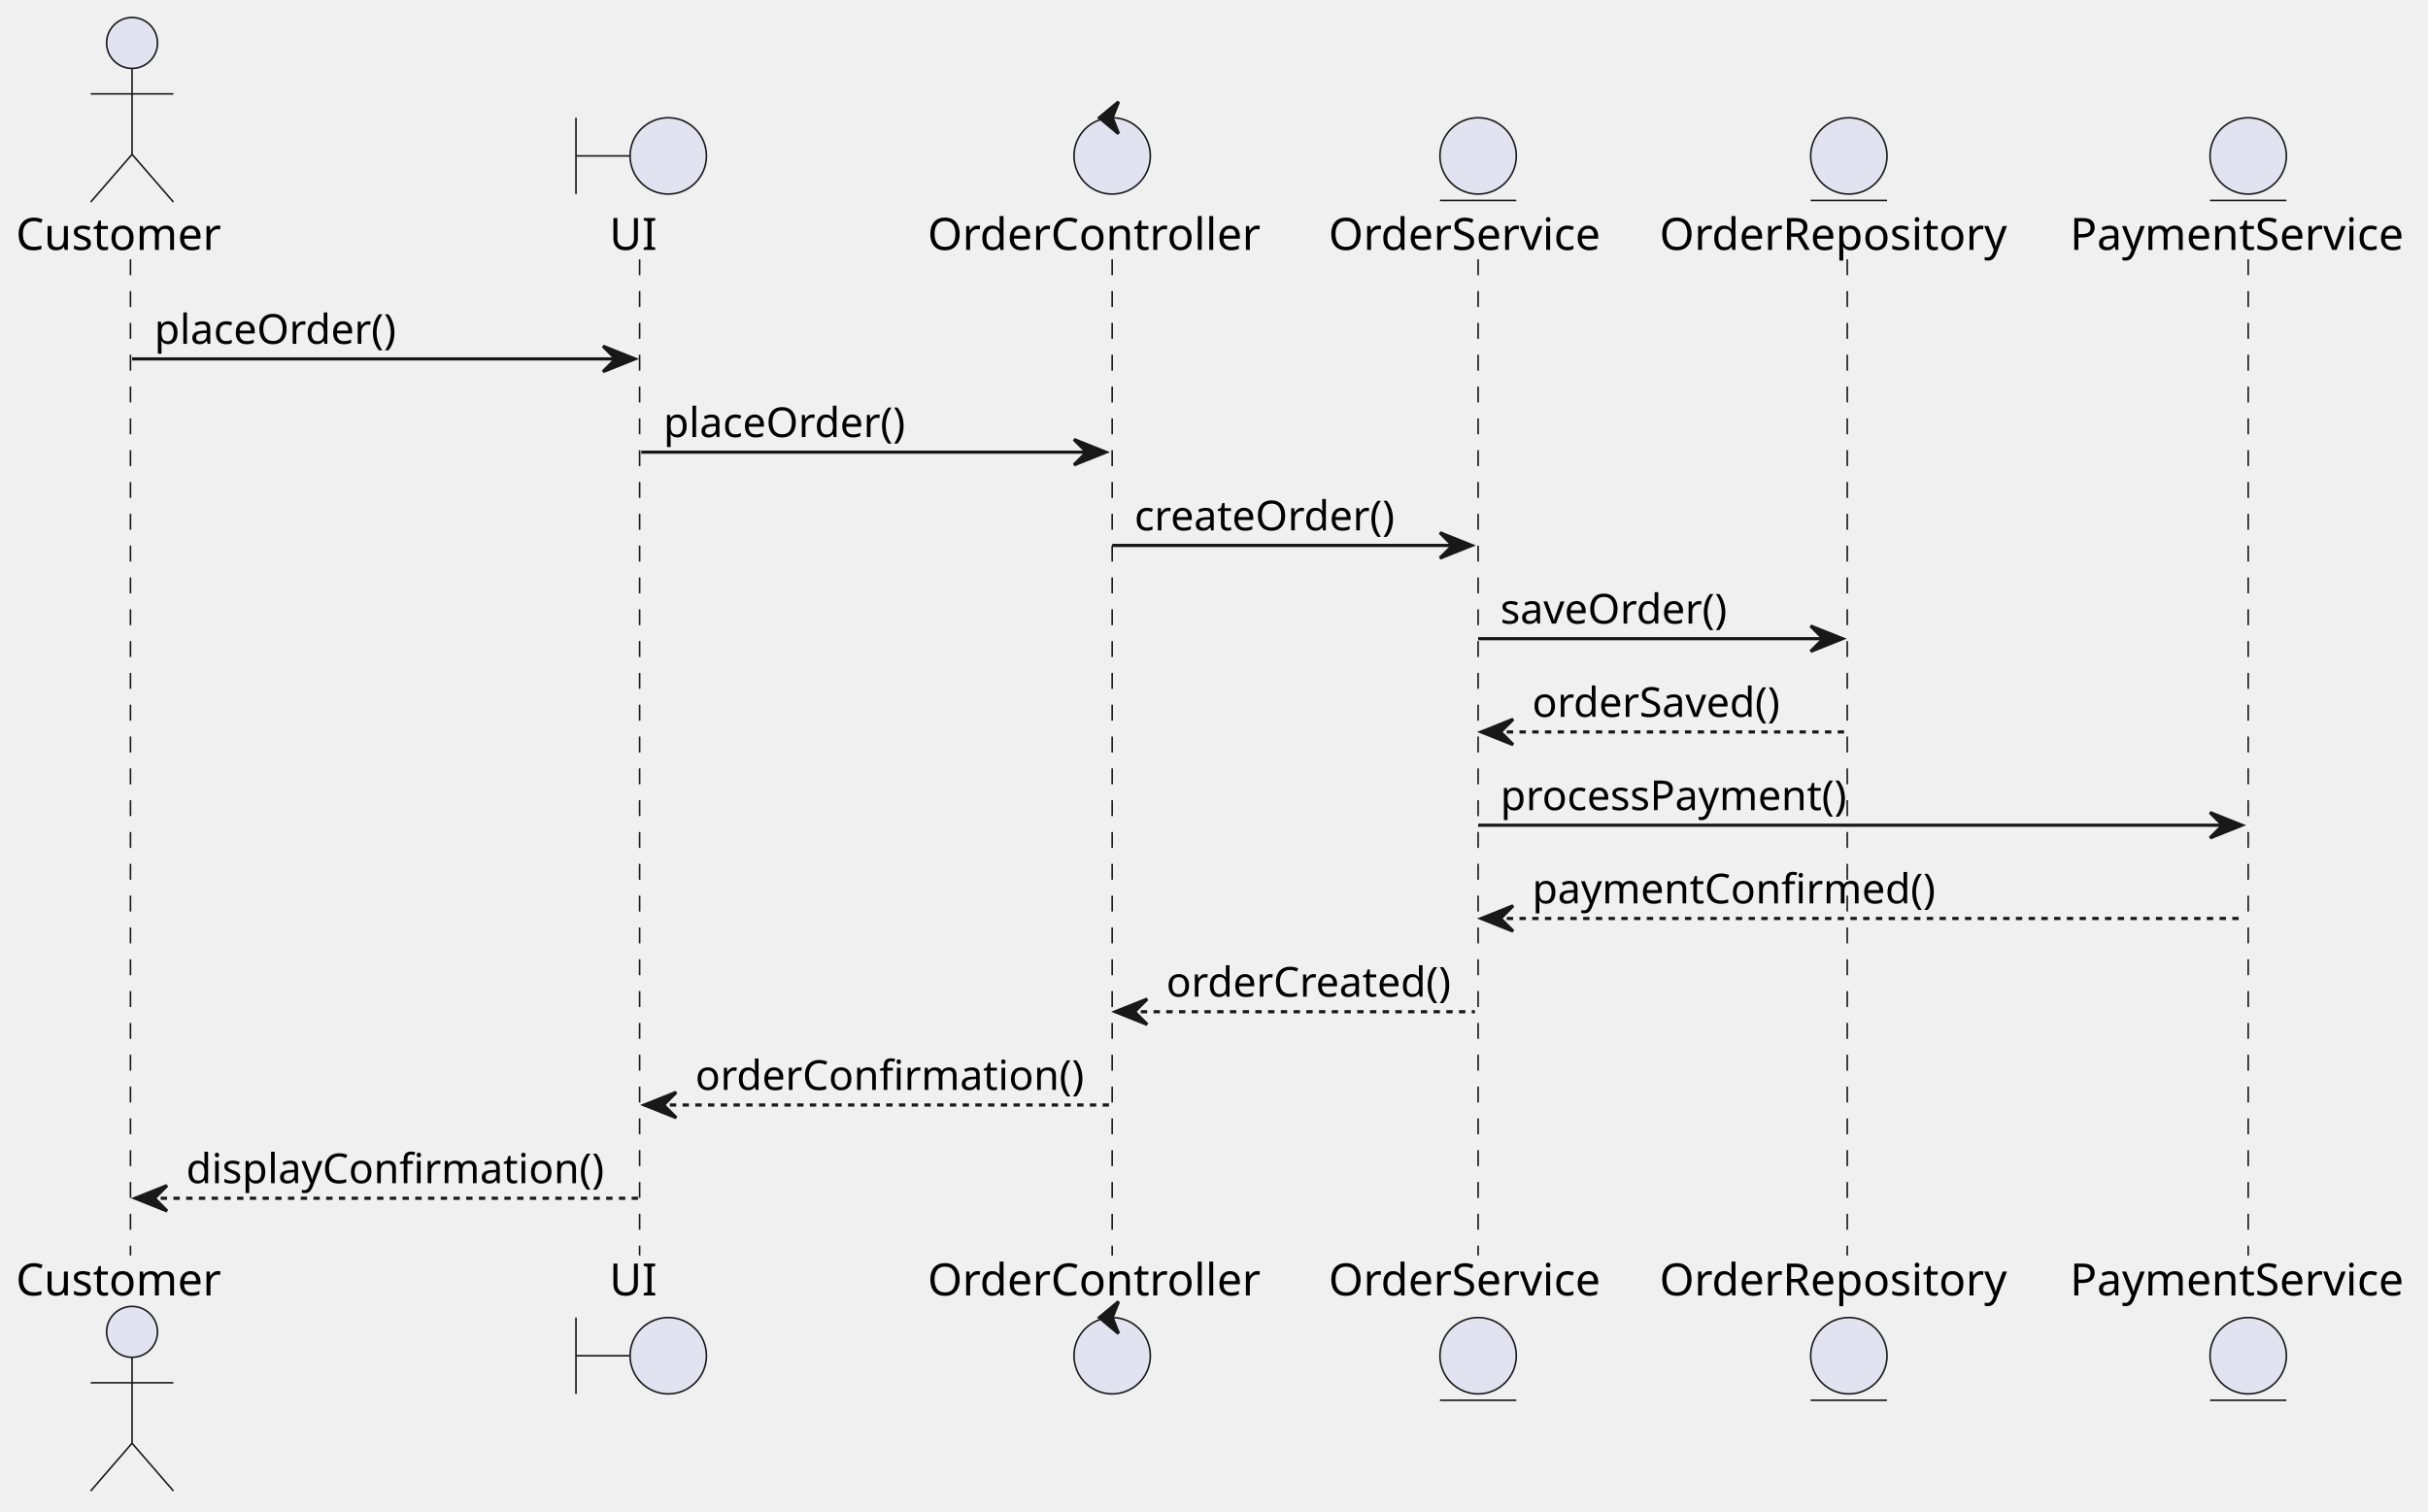
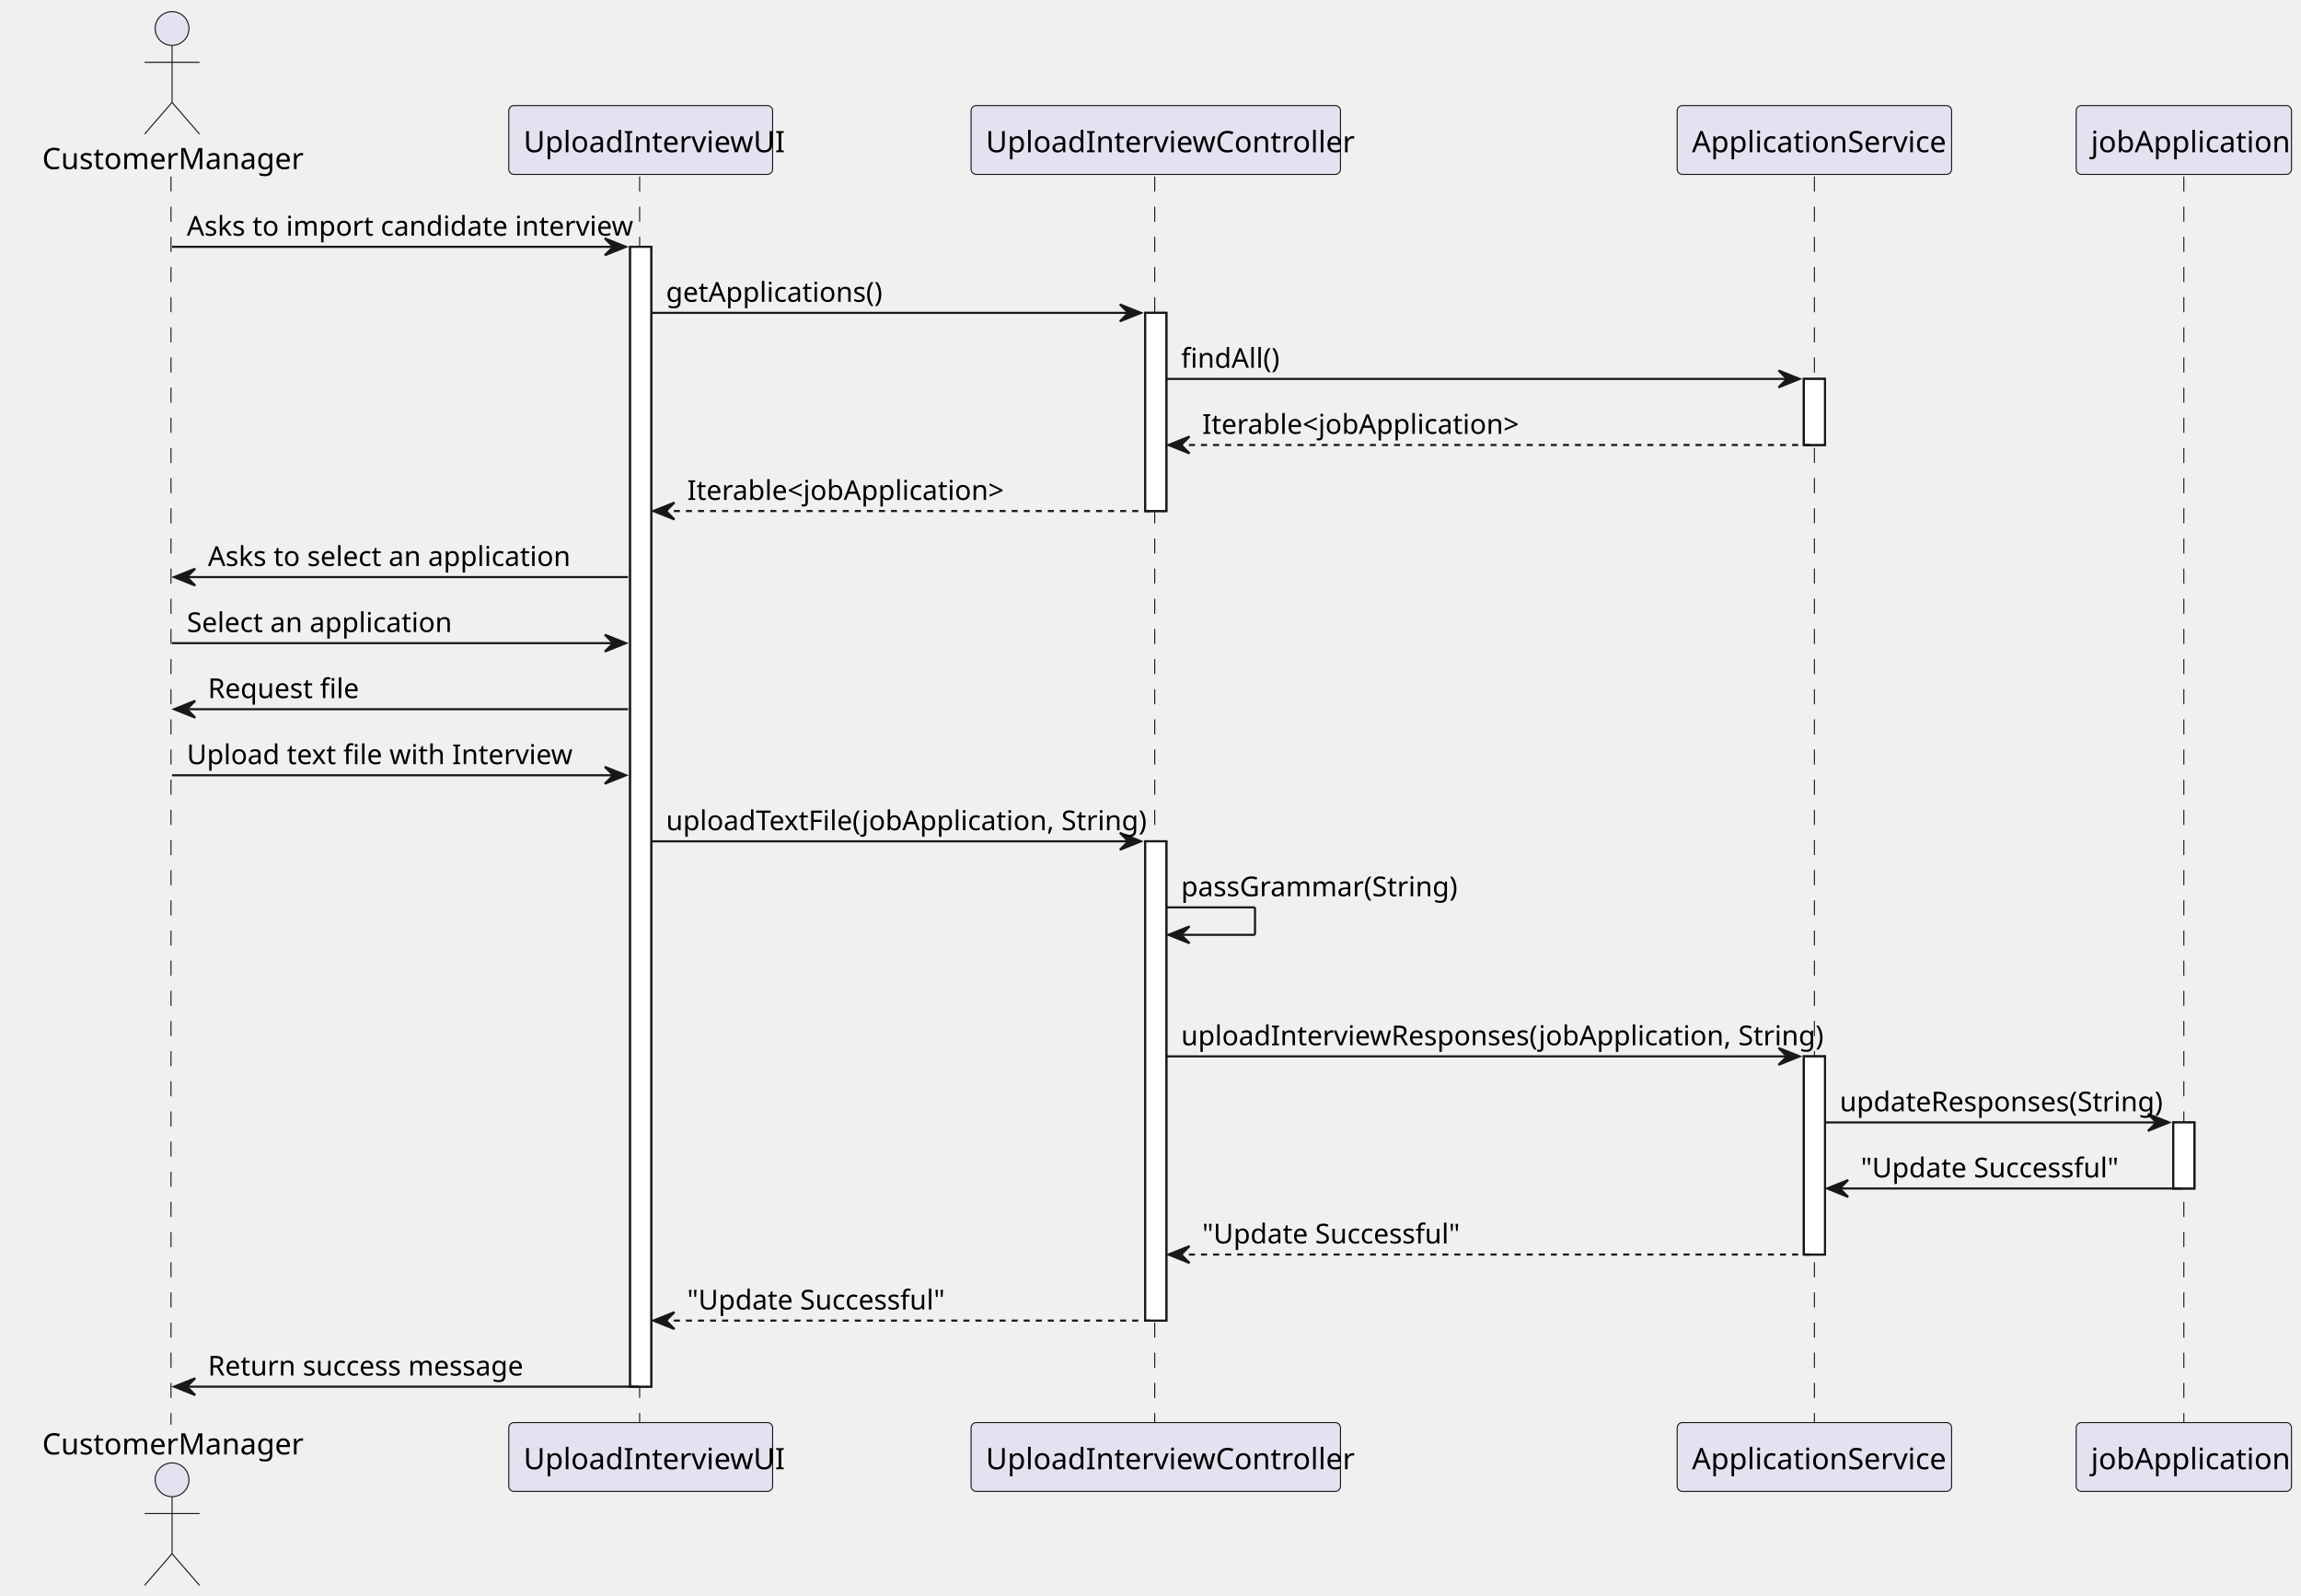
- <svg xmlns="http://www.w3.org/2000/svg" contentStyleType="text/css" height="475px" preserveAspectRatio="none" style="width:763px;height:475px;background:#FFFFFF;" version="1.1" viewBox="0 0 763 475" width="763px" zoomAndPan="magnify">
+ <svg xmlns="http://www.w3.org/2000/svg" contentStyleType="text/css" height="529.9px" preserveAspectRatio="none" style="width:763px;height:529px;background:#FFFFFF;" version="1.1" viewBox="0 0 763 529" width="763.7px" zoomAndPan="magnify">
  <defs />
  <g>
-     <line style="stroke:#181818;stroke-width:0.5;stroke-dasharray:5.0,5.0;" x1="41" x2="41" y1="81.488" y2="394.594" />
-     <line style="stroke:#181818;stroke-width:0.5;stroke-dasharray:5.0,5.0;" x1="201" x2="201" y1="81.488" y2="394.594" />
-     <line style="stroke:#181818;stroke-width:0.5;stroke-dasharray:5.0,5.0;" x1="349.5" x2="349.5" y1="81.488" y2="394.594" />
-     <line style="stroke:#181818;stroke-width:0.5;stroke-dasharray:5.0,5.0;" x1="464.5" x2="464.5" y1="81.488" y2="394.594" />
-     <line style="stroke:#181818;stroke-width:0.5;stroke-dasharray:5.0,5.0;" x1="580.5" x2="580.5" y1="81.488" y2="394.594" />
-     <line style="stroke:#181818;stroke-width:0.5;stroke-dasharray:5.0,5.0;" x1="706.5" x2="706.5" y1="81.488" y2="394.594" />
-     <text fill="#000000" font-family="sans-serif" font-size="14" lengthAdjust="spacing" textLength="67" x="5" y="78.535">Customer</text>
-     <ellipse cx="41.5" cy="13.5" fill="#E2E2F0" rx="8" ry="8" style="stroke:#181818;stroke-width:0.5;" />
-     <path d="M41.5,21.5 L41.5,48.5 M28.5,29.5 L54.5,29.5 M41.5,48.5 L28.5,63.5 M41.5,48.5 L54.5,63.5 " fill="none" style="stroke:#181818;stroke-width:0.5;" />
-     <text fill="#000000" font-family="sans-serif" font-size="14" lengthAdjust="spacing" textLength="67" x="5" y="407.129">Customer</text>
-     <ellipse cx="41.5" cy="418.582" fill="#E2E2F0" rx="8" ry="8" style="stroke:#181818;stroke-width:0.5;" />
-     <path d="M41.5,426.582 L41.5,453.582 M28.5,434.582 L54.5,434.582 M41.5,453.582 L28.5,468.582 M41.5,453.582 L54.5,468.582 " fill="none" style="stroke:#181818;stroke-width:0.5;" />
-     <text fill="#000000" font-family="sans-serif" font-size="14" lengthAdjust="spacing" textLength="14" x="191.5" y="78.535">UI</text>
-     <path d="M181,37 L181,61 M181,49 L198,49 " fill="none" style="stroke:#181818;stroke-width:0.5;" />
-     <ellipse cx="210" cy="49" fill="#E2E2F0" rx="12" ry="12" style="stroke:#181818;stroke-width:0.5;" />
-     <text fill="#000000" font-family="sans-serif" font-size="14" lengthAdjust="spacing" textLength="14" x="191.5" y="407.129">UI</text>
-     <path d="M181,414.082 L181,438.082 M181,426.082 L198,426.082 " fill="none" style="stroke:#181818;stroke-width:0.5;" />
-     <ellipse cx="210" cy="426.082" fill="#E2E2F0" rx="12" ry="12" style="stroke:#181818;stroke-width:0.5;" />
-     <text fill="#000000" font-family="sans-serif" font-size="14" lengthAdjust="spacing" textLength="110" x="291.5" y="78.535">OrderController</text>
-     <ellipse cx="349.5" cy="49" fill="#E2E2F0" rx="12" ry="12" style="stroke:#181818;stroke-width:0.5;" />
-     <polygon fill="#181818" points="345.5,37,351.5,32,349.5,37,351.5,42,345.5,37" style="stroke:#181818;stroke-width:1.0;" />
-     <text fill="#000000" font-family="sans-serif" font-size="14" lengthAdjust="spacing" textLength="110" x="291.5" y="407.129">OrderController</text>
-     <ellipse cx="349.5" cy="426.082" fill="#E2E2F0" rx="12" ry="12" style="stroke:#181818;stroke-width:0.5;" />
-     <polygon fill="#181818" points="345.5,414.082,351.5,409.082,349.5,414.082,351.5,419.082,345.5,414.082" style="stroke:#181818;stroke-width:1.0;" />
-     <text fill="#000000" font-family="sans-serif" font-size="14" lengthAdjust="spacing" textLength="88" x="417.5" y="78.535">OrderService</text>
-     <ellipse cx="464.5" cy="49" fill="#E2E2F0" rx="12" ry="12" style="stroke:#181818;stroke-width:0.5;" />
-     <line style="stroke:#181818;stroke-width:0.5;" x1="452.5" x2="476.5" y1="63" y2="63" />
-     <text fill="#000000" font-family="sans-serif" font-size="14" lengthAdjust="spacing" textLength="88" x="417.5" y="407.129">OrderService</text>
-     <ellipse cx="464.5" cy="426.082" fill="#E2E2F0" rx="12" ry="12" style="stroke:#181818;stroke-width:0.5;" />
-     <line style="stroke:#181818;stroke-width:0.5;" x1="452.5" x2="476.5" y1="440.082" y2="440.082" />
-     <text fill="#000000" font-family="sans-serif" font-size="14" lengthAdjust="spacing" textLength="113" x="521.5" y="78.535">OrderRepository</text>
-     <ellipse cx="581" cy="49" fill="#E2E2F0" rx="12" ry="12" style="stroke:#181818;stroke-width:0.5;" />
-     <line style="stroke:#181818;stroke-width:0.5;" x1="569" x2="593" y1="63" y2="63" />
-     <text fill="#000000" font-family="sans-serif" font-size="14" lengthAdjust="spacing" textLength="113" x="521.5" y="407.129">OrderRepository</text>
-     <ellipse cx="581" cy="426.082" fill="#E2E2F0" rx="12" ry="12" style="stroke:#181818;stroke-width:0.5;" />
-     <line style="stroke:#181818;stroke-width:0.5;" x1="569" x2="593" y1="440.082" y2="440.082" />
-     <text fill="#000000" font-family="sans-serif" font-size="14" lengthAdjust="spacing" textLength="106" x="650.5" y="78.535">PaymentService</text>
-     <ellipse cx="706.5" cy="49" fill="#E2E2F0" rx="12" ry="12" style="stroke:#181818;stroke-width:0.5;" />
-     <line style="stroke:#181818;stroke-width:0.5;" x1="694.5" x2="718.5" y1="63" y2="63" />
-     <text fill="#000000" font-family="sans-serif" font-size="14" lengthAdjust="spacing" textLength="106" x="650.5" y="407.129">PaymentService</text>
-     <ellipse cx="706.5" cy="426.082" fill="#E2E2F0" rx="12" ry="12" style="stroke:#181818;stroke-width:0.5;" />
-     <line style="stroke:#181818;stroke-width:0.5;" x1="694.5" x2="718.5" y1="440.082" y2="440.082" />
-     <polygon fill="#181818" points="189.5,108.799,199.5,112.799,189.5,116.799,193.5,112.799" style="stroke:#181818;stroke-width:1.0;" />
-     <line style="stroke:#181818;stroke-width:1.0;" x1="41.5" x2="195.5" y1="112.799" y2="112.799" />
-     <text fill="#000000" font-family="sans-serif" font-size="13" lengthAdjust="spacing" textLength="76" x="48.5" y="108.057">placeOrder()</text>
-     <polygon fill="#181818" points="337.5,138.109,347.5,142.109,337.5,146.109,341.5,142.109" style="stroke:#181818;stroke-width:1.0;" />
-     <line style="stroke:#181818;stroke-width:1.0;" x1="201.5" x2="343.5" y1="142.109" y2="142.109" />
-     <text fill="#000000" font-family="sans-serif" font-size="13" lengthAdjust="spacing" textLength="76" x="208.5" y="137.367">placeOrder()</text>
-     <polygon fill="#181818" points="452.5,167.42,462.5,171.42,452.5,175.42,456.5,171.42" style="stroke:#181818;stroke-width:1.0;" />
-     <line style="stroke:#181818;stroke-width:1.0;" x1="349.5" x2="458.5" y1="171.42" y2="171.42" />
-     <text fill="#000000" font-family="sans-serif" font-size="13" lengthAdjust="spacing" textLength="81" x="356.5" y="166.678">createOrder()</text>
-     <polygon fill="#181818" points="569,196.731,579,200.731,569,204.731,573,200.731" style="stroke:#181818;stroke-width:1.0;" />
-     <line style="stroke:#181818;stroke-width:1.0;" x1="464.5" x2="575" y1="200.731" y2="200.731" />
-     <text fill="#000000" font-family="sans-serif" font-size="13" lengthAdjust="spacing" textLength="71" x="471.5" y="195.988">saveOrder()</text>
-     <polygon fill="#181818" points="475.5,226.041,465.5,230.041,475.5,234.041,471.5,230.041" style="stroke:#181818;stroke-width:1.0;" />
-     <line style="stroke:#181818;stroke-width:1.0;stroke-dasharray:2.0,2.0;" x1="469.5" x2="580" y1="230.041" y2="230.041" />
-     <text fill="#000000" font-family="sans-serif" font-size="13" lengthAdjust="spacing" textLength="77" x="481.5" y="225.299">orderSaved()</text>
-     <polygon fill="#181818" points="694.5,255.352,704.5,259.352,694.5,263.352,698.5,259.352" style="stroke:#181818;stroke-width:1.0;" />
-     <line style="stroke:#181818;stroke-width:1.0;" x1="464.5" x2="700.5" y1="259.352" y2="259.352" />
-     <text fill="#000000" font-family="sans-serif" font-size="13" lengthAdjust="spacing" textLength="110" x="471.5" y="254.609">processPayment()</text>
-     <polygon fill="#181818" points="475.5,284.662,465.5,288.662,475.5,292.662,471.5,288.662" style="stroke:#181818;stroke-width:1.0;" />
-     <line style="stroke:#181818;stroke-width:1.0;stroke-dasharray:2.0,2.0;" x1="469.5" x2="705.5" y1="288.662" y2="288.662" />
-     <text fill="#000000" font-family="sans-serif" font-size="13" lengthAdjust="spacing" textLength="128" x="481.5" y="283.92">paymentConfirmed()</text>
-     <polygon fill="#181818" points="360.5,313.973,350.5,317.973,360.5,321.973,356.5,317.973" style="stroke:#181818;stroke-width:1.0;" />
-     <line style="stroke:#181818;stroke-width:1.0;stroke-dasharray:2.0,2.0;" x1="354.5" x2="463.5" y1="317.973" y2="317.973" />
-     <text fill="#000000" font-family="sans-serif" font-size="13" lengthAdjust="spacing" textLength="89" x="366.5" y="313.231">orderCreated()</text>
-     <polygon fill="#181818" points="212.5,343.283,202.5,347.283,212.5,351.283,208.5,347.283" style="stroke:#181818;stroke-width:1.0;" />
-     <line style="stroke:#181818;stroke-width:1.0;stroke-dasharray:2.0,2.0;" x1="206.5" x2="348.5" y1="347.283" y2="347.283" />
-     <text fill="#000000" font-family="sans-serif" font-size="13" lengthAdjust="spacing" textLength="124" x="218.5" y="342.541">orderConfirmation()</text>
-     <polygon fill="#181818" points="52.5,372.594,42.5,376.594,52.5,380.594,48.5,376.594" style="stroke:#181818;stroke-width:1.0;" />
-     <line style="stroke:#181818;stroke-width:1.0;stroke-dasharray:2.0,2.0;" x1="46.5" x2="200.5" y1="376.594" y2="376.594" />
-     <text fill="#000000" font-family="sans-serif" font-size="13" lengthAdjust="spacing" textLength="136" x="58.5" y="371.852">displayConfirmation()</text>
+     <rect fill="#FFFFFF" height="377.963" style="stroke:#181818;stroke-width:0.7;" width="7" x="208.95" y="81.838" />
+     <rect fill="#FFFFFF" height="65.711" style="stroke:#181818;stroke-width:0.7;" width="7" x="379.75" y="103.742" />
+     <rect fill="#FFFFFF" height="158.926" style="stroke:#181818;stroke-width:0.7;" width="7" x="379.75" y="278.972" />
+     <rect fill="#FFFFFF" height="21.904" style="stroke:#181818;stroke-width:0.7;" width="7" x="598.15" y="125.646" />
+     <rect fill="#FFFFFF" height="65.711" style="stroke:#181818;stroke-width:0.7;" width="7" x="598.15" y="350.283" />
+     <rect fill="#FFFFFF" height="21.904" style="stroke:#181818;stroke-width:0.7;" width="7" x="720.65" y="372.187" />
+     <line style="stroke:#181818;stroke-width:0.35;stroke-dasharray:5.0,5.0;" x1="56.7" x2="56.7" y1="58.535" y2="472.402" />
+     <line style="stroke:#181818;stroke-width:0.35;stroke-dasharray:5.0,5.0;" x1="212.1" x2="212.1" y1="58.535" y2="472.402" />
+     <line style="stroke:#181818;stroke-width:0.35;stroke-dasharray:5.0,5.0;" x1="382.9" x2="382.9" y1="58.535" y2="472.402" />
+     <line style="stroke:#181818;stroke-width:0.35;stroke-dasharray:5.0,5.0;" x1="601.65" x2="601.65" y1="58.535" y2="472.402" />
+     <line style="stroke:#181818;stroke-width:0.35;stroke-dasharray:5.0,5.0;" x1="724.15" x2="724.15" y1="58.535" y2="472.402" />
+     <text fill="#000000" font-family="sans-serif" font-size="9.8" lengthAdjust="spacing" textLength="81.9" x="14" y="56.075">CustomerManager</text>
+     <ellipse cx="57.05" cy="9.45" fill="#E2E2F0" rx="5.6" ry="5.6" style="stroke:#181818;stroke-width:0.35;" />
+     <path d="M57.05,15.05 L57.05,33.95 M47.95,20.65 L66.15,20.65 M57.05,33.95 L47.95,44.45 M57.05,33.95 L66.15,44.45 " fill="none" style="stroke:#181818;stroke-width:0.35;" />
+     <text fill="#000000" font-family="sans-serif" font-size="9.8" lengthAdjust="spacing" textLength="81.9" x="14" y="482.277">CustomerManager</text>
+     <ellipse cx="57.05" cy="490.686" fill="#E2E2F0" rx="5.6" ry="5.6" style="stroke:#181818;stroke-width:0.35;" />
+     <path d="M57.05,496.286 L57.05,515.186 M47.95,501.886 L66.15,501.886 M57.05,515.186 L47.95,525.686 M57.05,515.186 L66.15,525.686 " fill="none" style="stroke:#181818;stroke-width:0.35;" />
+     <rect fill="#E2E2F0" height="22.835" rx="1.75" ry="1.75" style="stroke:#181818;stroke-width:0.35;" width="87.5" x="168.7" y="35" />
+     <text fill="#000000" font-family="sans-serif" font-size="9.8" lengthAdjust="spacing" textLength="77.7" x="173.6" y="50.475">UploadInterviewUI</text>
+     <rect fill="#E2E2F0" height="22.835" rx="1.75" ry="1.75" style="stroke:#181818;stroke-width:0.35;" width="87.5" x="168.7" y="471.702" />
+     <text fill="#000000" font-family="sans-serif" font-size="9.8" lengthAdjust="spacing" textLength="77.7" x="173.6" y="487.177">UploadInterviewUI</text>
+     <rect fill="#E2E2F0" height="22.835" rx="1.75" ry="1.75" style="stroke:#181818;stroke-width:0.35;" width="122.5" x="322" y="35" />
+     <text fill="#000000" font-family="sans-serif" font-size="9.8" lengthAdjust="spacing" textLength="112.7" x="326.9" y="50.475">UploadInterviewController</text>
+     <rect fill="#E2E2F0" height="22.835" rx="1.75" ry="1.75" style="stroke:#181818;stroke-width:0.35;" width="122.5" x="322" y="471.702" />
+     <text fill="#000000" font-family="sans-serif" font-size="9.8" lengthAdjust="spacing" textLength="112.7" x="326.9" y="487.177">UploadInterviewController</text>
+     <rect fill="#E2E2F0" height="22.835" rx="1.75" ry="1.75" style="stroke:#181818;stroke-width:0.35;" width="91" x="556.15" y="35" />
+     <text fill="#000000" font-family="sans-serif" font-size="9.8" lengthAdjust="spacing" textLength="81.2" x="561.05" y="50.475">ApplicationService</text>
+     <rect fill="#E2E2F0" height="22.835" rx="1.75" ry="1.75" style="stroke:#181818;stroke-width:0.35;" width="91" x="556.15" y="471.702" />
+     <text fill="#000000" font-family="sans-serif" font-size="9.8" lengthAdjust="spacing" textLength="81.2" x="561.05" y="487.177">ApplicationService</text>
+     <rect fill="#E2E2F0" height="22.835" rx="1.75" ry="1.75" style="stroke:#181818;stroke-width:0.35;" width="71.4" x="688.45" y="35" />
+     <text fill="#000000" font-family="sans-serif" font-size="9.8" lengthAdjust="spacing" textLength="61.6" x="693.35" y="50.475">jobApplication</text>
+     <rect fill="#E2E2F0" height="22.835" rx="1.75" ry="1.75" style="stroke:#181818;stroke-width:0.35;" width="71.4" x="688.45" y="471.702" />
+     <text fill="#000000" font-family="sans-serif" font-size="9.8" lengthAdjust="spacing" textLength="61.6" x="693.35" y="487.177">jobApplication</text>
+     <rect fill="#FFFFFF" height="377.963" style="stroke:#181818;stroke-width:0.7;" width="7" x="208.95" y="81.838" />
+     <rect fill="#FFFFFF" height="65.711" style="stroke:#181818;stroke-width:0.7;" width="7" x="379.75" y="103.742" />
+     <rect fill="#FFFFFF" height="158.926" style="stroke:#181818;stroke-width:0.7;" width="7" x="379.75" y="278.972" />
+     <rect fill="#FFFFFF" height="21.904" style="stroke:#181818;stroke-width:0.7;" width="7" x="598.15" y="125.646" />
+     <rect fill="#FFFFFF" height="65.711" style="stroke:#181818;stroke-width:0.7;" width="7" x="598.15" y="350.283" />
+     <rect fill="#FFFFFF" height="21.904" style="stroke:#181818;stroke-width:0.7;" width="7" x="720.65" y="372.187" />
+     <polygon fill="#181818" points="200.55,79.038,207.55,81.838,200.55,84.638,203.35,81.838" style="stroke:#181818;stroke-width:0.7;" />
+     <line style="stroke:#181818;stroke-width:0.7;" x1="57.05" x2="204.75" y1="81.838" y2="81.838" />
+     <text fill="#000000" font-family="sans-serif" font-size="9.1" lengthAdjust="spacing" textLength="138.6" x="61.95" y="78.155">Asks to import candidate interview</text>
+     <polygon fill="#181818" points="371.35,100.942,378.35,103.742,371.35,106.542,374.15,103.742" style="stroke:#181818;stroke-width:0.7;" />
+     <line style="stroke:#181818;stroke-width:0.7;" x1="215.95" x2="375.55" y1="103.742" y2="103.742" />
+     <text fill="#000000" font-family="sans-serif" font-size="9.1" lengthAdjust="spacing" textLength="67.9" x="220.85" y="100.058">getApplications()</text>
+     <polygon fill="#181818" points="589.75,122.846,596.75,125.646,589.75,128.446,592.55,125.646" style="stroke:#181818;stroke-width:0.7;" />
+     <line style="stroke:#181818;stroke-width:0.7;" x1="386.75" x2="593.95" y1="125.646" y2="125.646" />
+     <text fill="#000000" font-family="sans-serif" font-size="9.1" lengthAdjust="spacing" textLength="30.1" x="391.65" y="121.962">findAll()</text>
+     <polygon fill="#181818" points="394.45,144.75,387.45,147.55,394.45,150.35,391.65,147.55" style="stroke:#181818;stroke-width:0.7;" />
+     <line style="stroke:#181818;stroke-width:0.7;stroke-dasharray:2.0,2.0;" x1="390.25" x2="600.95" y1="147.55" y2="147.55" />
+     <text fill="#000000" font-family="sans-serif" font-size="9.1" lengthAdjust="spacing" textLength="97.3" x="398.65" y="143.866">Iterable&lt;jobApplication&gt;</text>
+     <polygon fill="#181818" points="223.65,166.653,216.65,169.453,223.65,172.253,220.85,169.453" style="stroke:#181818;stroke-width:0.7;" />
+     <line style="stroke:#181818;stroke-width:0.7;stroke-dasharray:2.0,2.0;" x1="219.45" x2="382.55" y1="169.453" y2="169.453" />
+     <text fill="#000000" font-family="sans-serif" font-size="9.1" lengthAdjust="spacing" textLength="97.3" x="227.85" y="165.769">Iterable&lt;jobApplication&gt;</text>
+     <polygon fill="#181818" points="64.75,188.557,57.75,191.357,64.75,194.157,61.95,191.357" style="stroke:#181818;stroke-width:0.7;" />
+     <line style="stroke:#181818;stroke-width:0.7;" x1="60.55" x2="208.25" y1="191.357" y2="191.357" />
+     <text fill="#000000" font-family="sans-serif" font-size="9.1" lengthAdjust="spacing" textLength="117.6" x="68.95" y="187.673">Asks to select an application</text>
+     <polygon fill="#181818" points="200.55,210.461,207.55,213.261,200.55,216.061,203.35,213.261" style="stroke:#181818;stroke-width:0.7;" />
+     <line style="stroke:#181818;stroke-width:0.7;" x1="57.05" x2="204.75" y1="213.261" y2="213.261" />
+     <text fill="#000000" font-family="sans-serif" font-size="9.1" lengthAdjust="spacing" textLength="84.7" x="61.95" y="209.577">Select an application</text>
+     <polygon fill="#181818" points="64.75,232.364,57.75,235.165,64.75,237.964,61.95,235.165" style="stroke:#181818;stroke-width:0.7;" />
+     <line style="stroke:#181818;stroke-width:0.7;" x1="60.55" x2="208.25" y1="235.165" y2="235.165" />
+     <text fill="#000000" font-family="sans-serif" font-size="9.1" lengthAdjust="spacing" textLength="47.6" x="68.95" y="231.481">Request file</text>
+     <polygon fill="#181818" points="200.55,254.268,207.55,257.068,200.55,259.868,203.35,257.068" style="stroke:#181818;stroke-width:0.7;" />
+     <line style="stroke:#181818;stroke-width:0.7;" x1="57.05" x2="204.75" y1="257.068" y2="257.068" />
+     <text fill="#000000" font-family="sans-serif" font-size="9.1" lengthAdjust="spacing" textLength="116.2" x="61.95" y="253.384">Upload text file with Interview</text>
+     <polygon fill="#181818" points="371.35,276.172,378.35,278.972,371.35,281.772,374.15,278.972" style="stroke:#181818;stroke-width:0.7;" />
+     <line style="stroke:#181818;stroke-width:0.7;" x1="215.95" x2="375.55" y1="278.972" y2="278.972" />
+     <text fill="#000000" font-family="sans-serif" font-size="9.1" lengthAdjust="spacing" textLength="150.5" x="220.85" y="275.288">uploadTextFile(jobApplication, String)</text>
+     <line style="stroke:#181818;stroke-width:0.7;" x1="386.75" x2="416.15" y1="300.876" y2="300.876" />
+     <line style="stroke:#181818;stroke-width:0.7;" x1="416.15" x2="416.15" y1="300.876" y2="309.976" />
+     <line style="stroke:#181818;stroke-width:0.7;" x1="387.45" x2="416.15" y1="309.976" y2="309.976" />
+     <polygon fill="#181818" points="394.45,307.176,387.45,309.976,394.45,312.776,391.65,309.976" style="stroke:#181818;stroke-width:0.7;" />
+     <text fill="#000000" font-family="sans-serif" font-size="9.1" lengthAdjust="spacing" textLength="86.8" x="391.65" y="297.192">passGrammar(String)</text>
+     <polygon fill="#181818" points="589.75,347.483,596.75,350.283,589.75,353.083,592.55,350.283" style="stroke:#181818;stroke-width:0.7;" />
+     <line style="stroke:#181818;stroke-width:0.7;" x1="386.75" x2="593.95" y1="350.283" y2="350.283" />
+     <text fill="#000000" font-family="sans-serif" font-size="9.1" lengthAdjust="spacing" textLength="198.1" x="391.65" y="346.599">uploadInterviewResponses(jobApplication, String)</text>
+     <polygon fill="#181818" points="712.25,369.387,719.25,372.187,712.25,374.987,715.05,372.187" style="stroke:#181818;stroke-width:0.7;" />
+     <line style="stroke:#181818;stroke-width:0.7;" x1="605.15" x2="716.45" y1="372.187" y2="372.187" />
+     <text fill="#000000" font-family="sans-serif" font-size="9.1" lengthAdjust="spacing" textLength="102.2" x="610.05" y="368.503">updateResponses(String)</text>
+     <polygon fill="#181818" points="612.85,391.29,605.85,394.09,612.85,396.89,610.05,394.09" style="stroke:#181818;stroke-width:0.7;" />
+     <line style="stroke:#181818;stroke-width:0.7;" x1="608.65" x2="723.45" y1="394.09" y2="394.09" />
+     <text fill="#000000" font-family="sans-serif" font-size="9.1" lengthAdjust="spacing" textLength="83.3" x="617.05" y="390.406">"Update Successful"</text>
+     <polygon fill="#181818" points="394.45,413.194,387.45,415.994,394.45,418.794,391.65,415.994" style="stroke:#181818;stroke-width:0.7;" />
+     <line style="stroke:#181818;stroke-width:0.7;stroke-dasharray:2.0,2.0;" x1="390.25" x2="600.95" y1="415.994" y2="415.994" />
+     <text fill="#000000" font-family="sans-serif" font-size="9.1" lengthAdjust="spacing" textLength="83.3" x="398.65" y="412.31">"Update Successful"</text>
+     <polygon fill="#181818" points="223.65,435.098,216.65,437.898,223.65,440.698,220.85,437.898" style="stroke:#181818;stroke-width:0.7;" />
+     <line style="stroke:#181818;stroke-width:0.7;stroke-dasharray:2.0,2.0;" x1="219.45" x2="382.55" y1="437.898" y2="437.898" />
+     <text fill="#000000" font-family="sans-serif" font-size="9.1" lengthAdjust="spacing" textLength="83.3" x="227.85" y="434.214">"Update Successful"</text>
+     <polygon fill="#181818" points="64.75,457.002,57.75,459.802,64.75,462.602,61.95,459.802" style="stroke:#181818;stroke-width:0.7;" />
+     <line style="stroke:#181818;stroke-width:0.7;" x1="60.55" x2="211.75" y1="459.802" y2="459.802" />
+     <text fill="#000000" font-family="sans-serif" font-size="9.1" lengthAdjust="spacing" textLength="103.6" x="68.95" y="456.118">Return success message</text>
  </g>
</svg>
